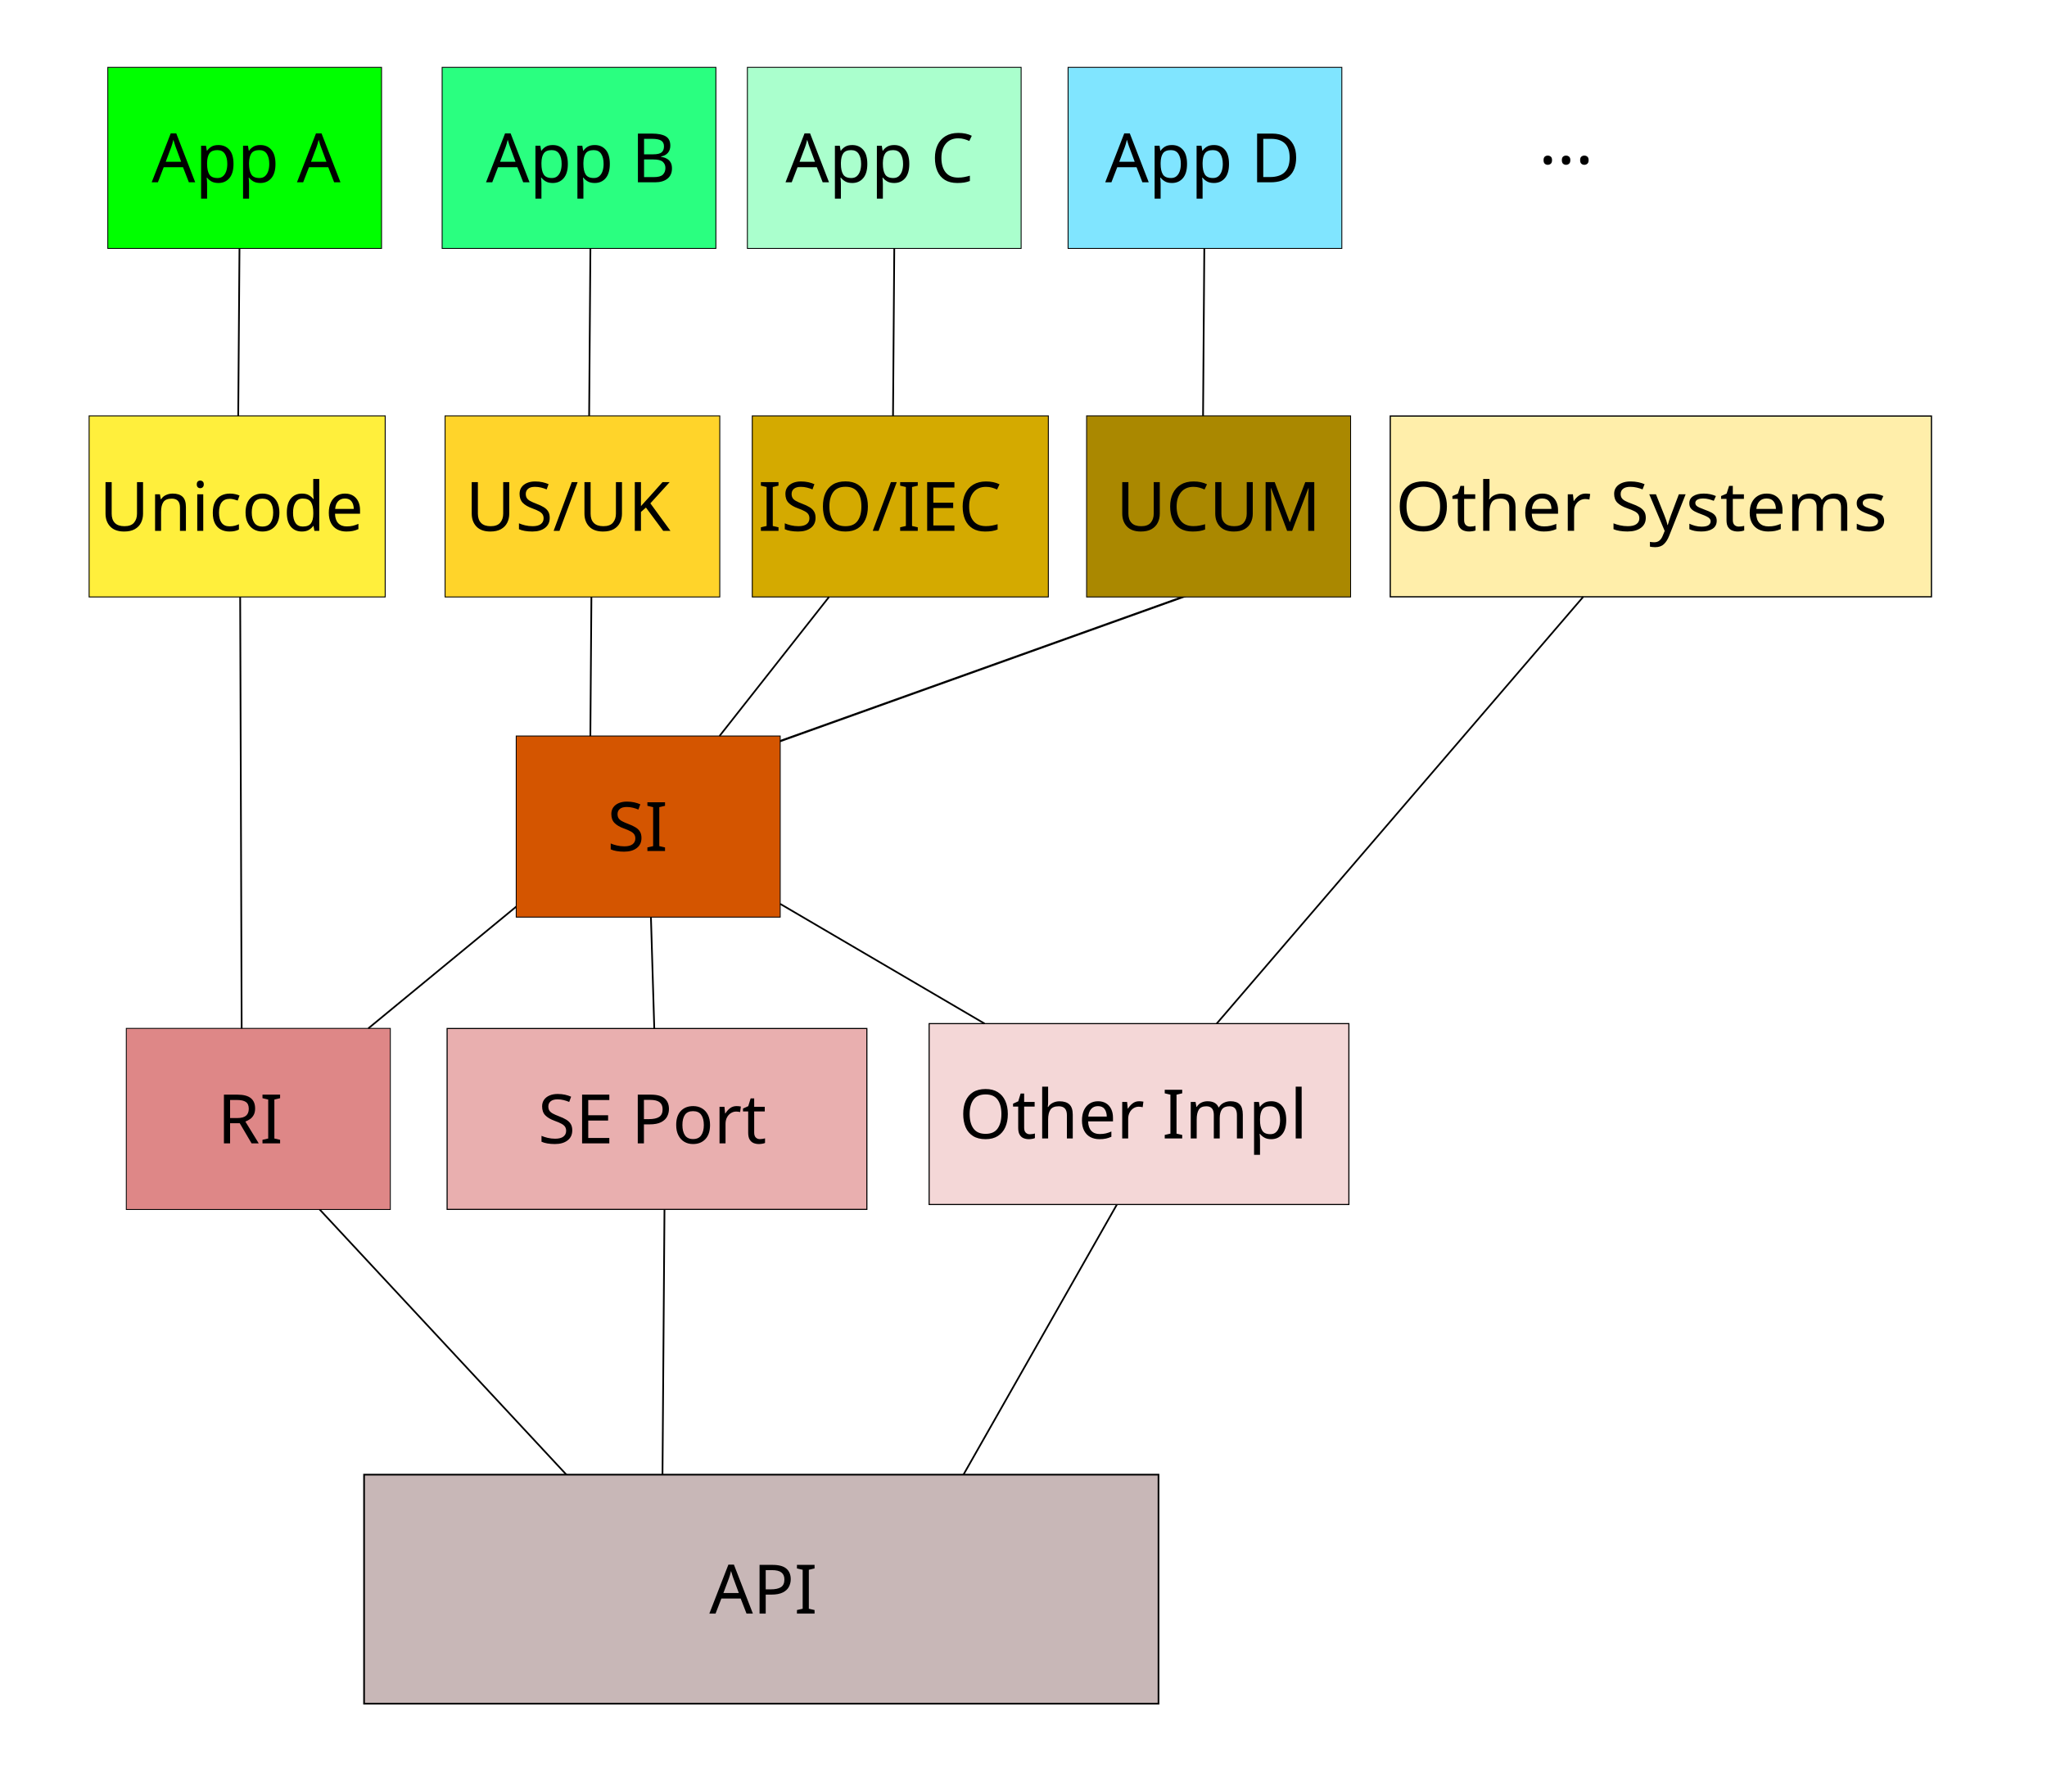
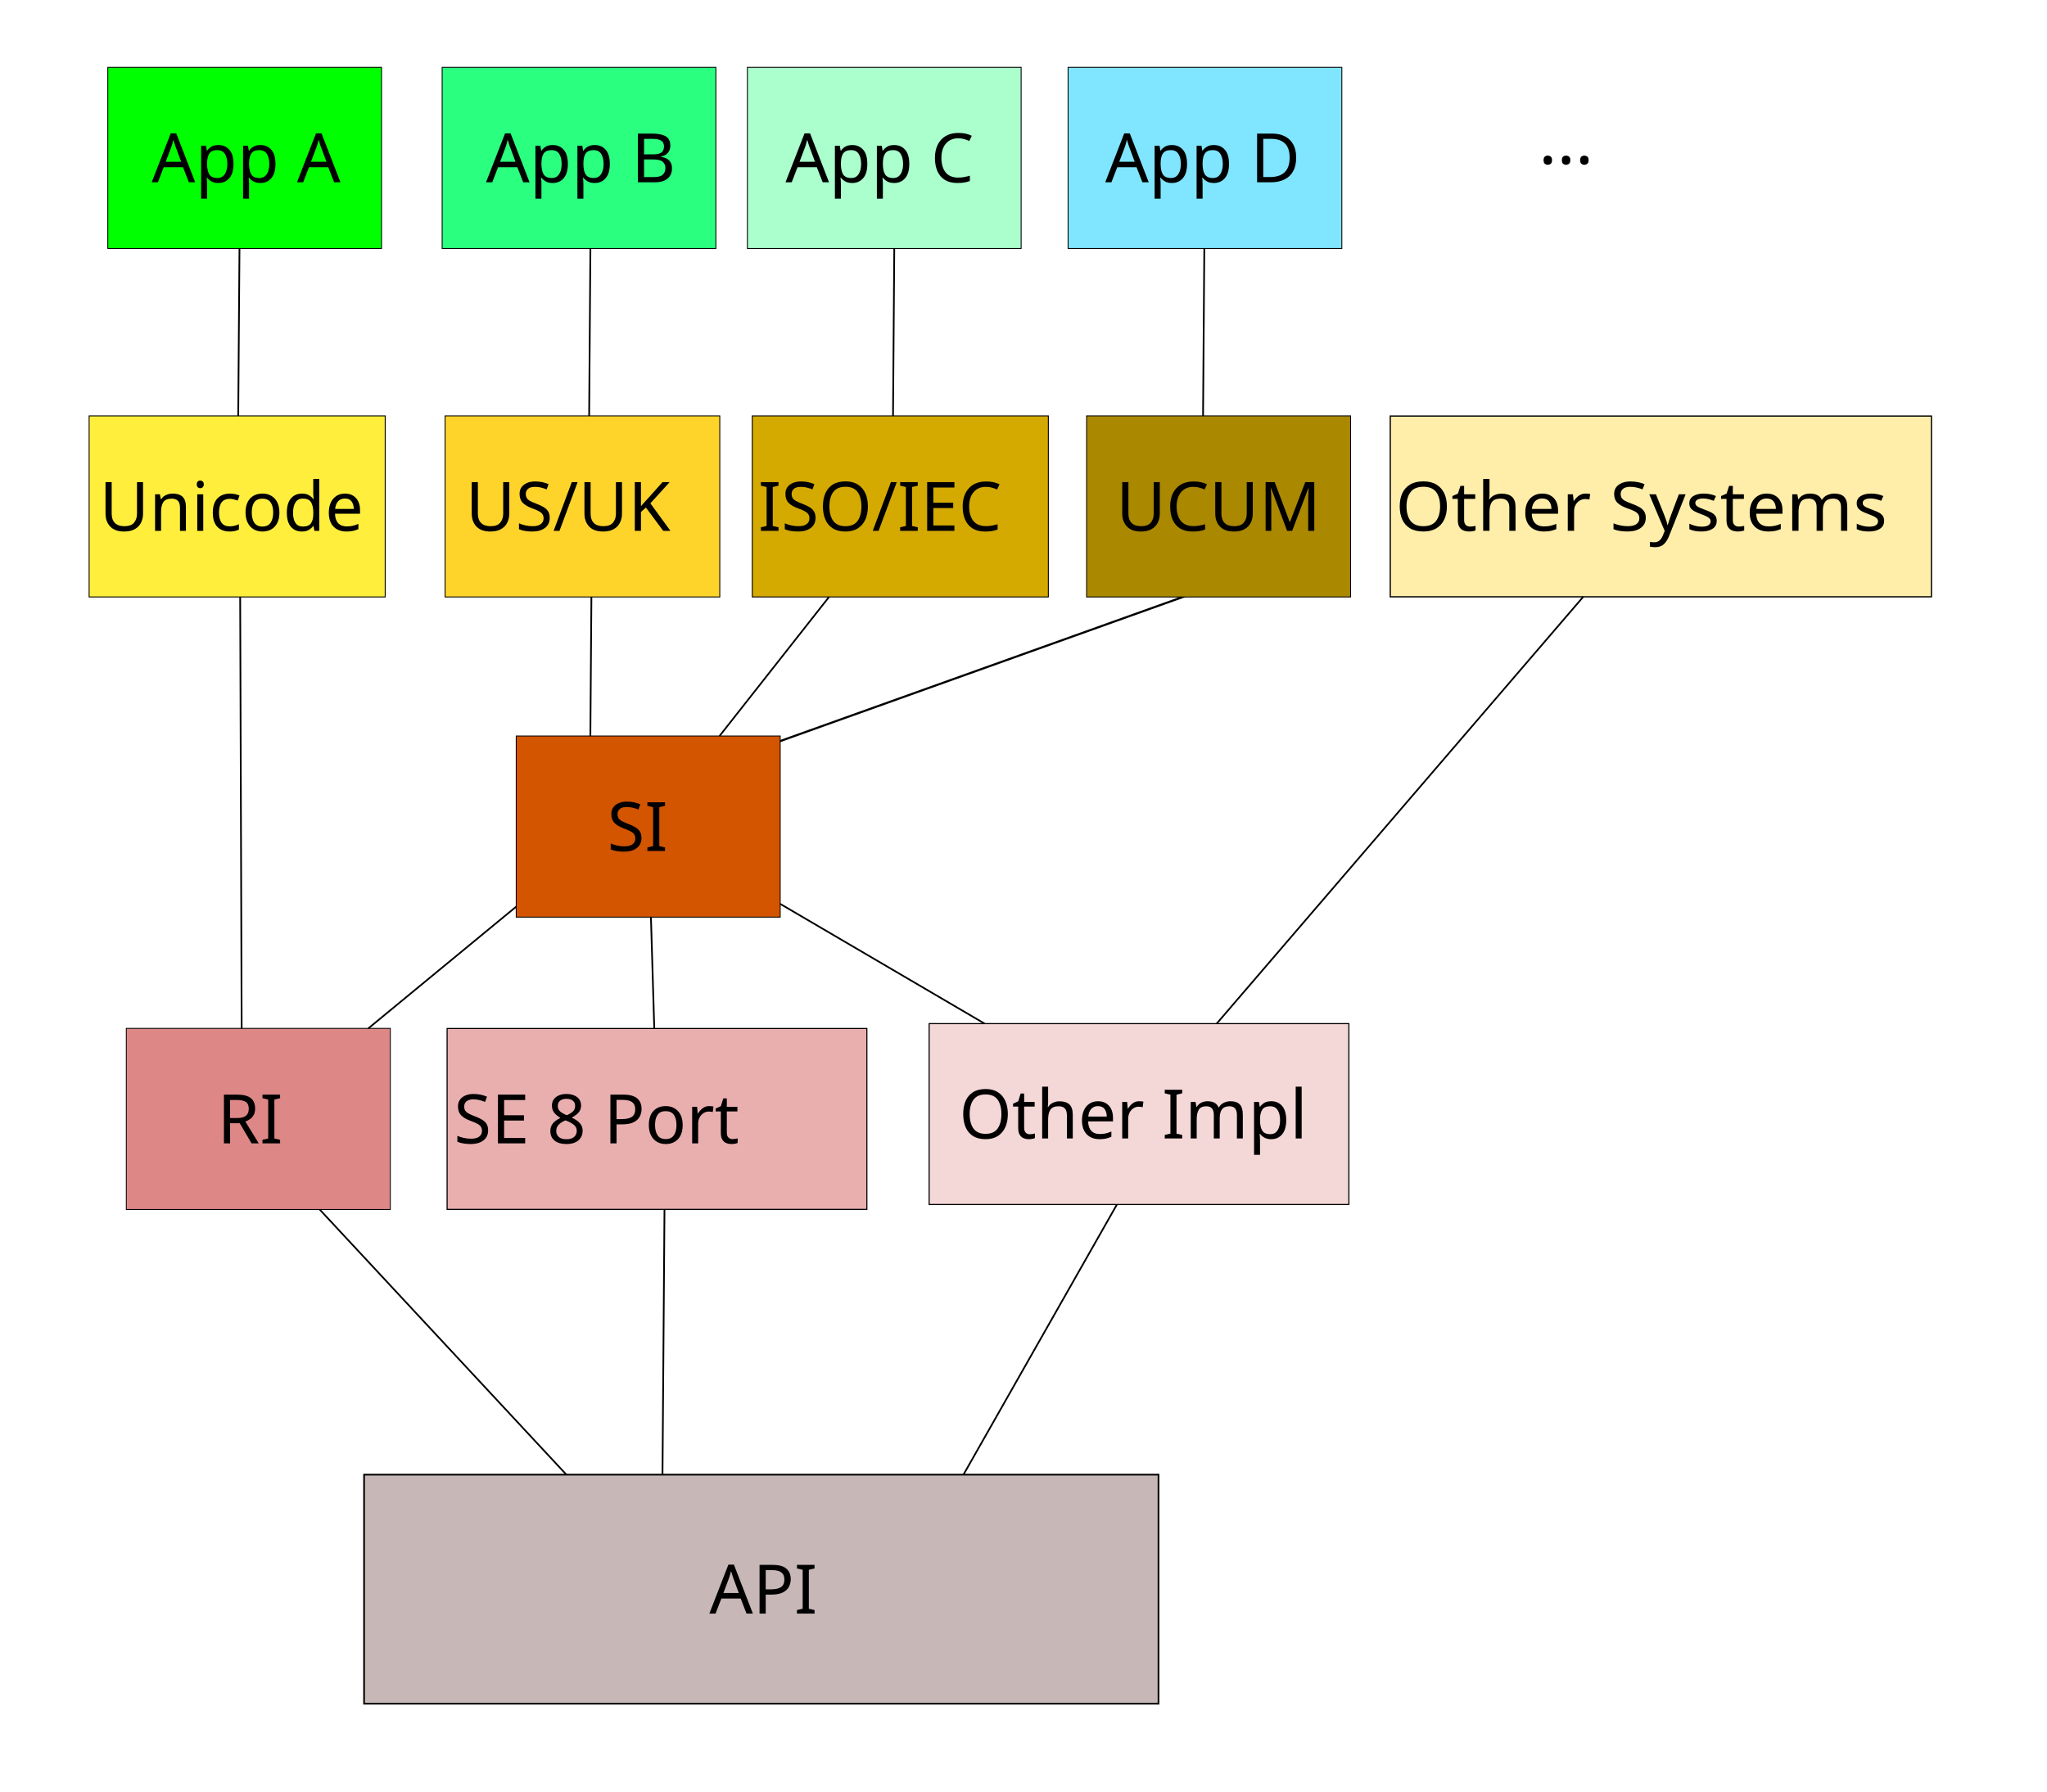
<svg xmlns="http://www.w3.org/2000/svg" width="1200" height="1050.362" id="svg2" version="1.1">
  <defs id="defs4" />
  <g id="layer1" transform="translate(0,-2.000018)">
    <path style="fill:none;fill-rule:evenodd;stroke:#000000;stroke-width:1.238px;stroke-linecap:butt;stroke-linejoin:miter;stroke-opacity:1" d="M 453.603,437.869 703.919,348.27" id="path4278" />
    <path style="fill:none;stroke:#000000;stroke-width:1px;stroke-linecap:butt;stroke-linejoin:miter;stroke-opacity:1" d="M 388.192,890.167 389.709,687.592" id="path3974-1-0" />
    <path style="fill:none;stroke:#000000;stroke-width:1px;stroke-linecap:butt;stroke-linejoin:miter;stroke-opacity:1" d="M 523.17,291.058 524.687,88.483" id="path3974-1-3" />
    <path style="fill:none;stroke:#000000;stroke-width:1px;stroke-linecap:butt;stroke-linejoin:miter;stroke-opacity:1" d="M 139.256,298.899 140.773,96.325" id="path3974-1-7" />
    <path style="fill:none;stroke:#000000;stroke-width:1px;stroke-linecap:butt;stroke-linejoin:miter;stroke-opacity:1" d="m 345.53,507.49 1.517,-202.575" id="path3974-1-6" />
    <path style="fill:none;stroke:#000000;stroke-width:1px;stroke-linecap:butt;stroke-linejoin:miter;stroke-opacity:1" d="M 345.055,288.122 346.572,85.548" id="path3974-1" />
    <path style="fill:none;stroke:#000000;stroke-width:1px;stroke-linecap:butt;stroke-linejoin:miter;stroke-opacity:1" d="M 704.857,299.362 706.374,96.788" id="path3974" />
    <path style="fill:none;stroke:#000000;stroke-width:1px;stroke-linecap:butt;stroke-linejoin:miter;stroke-opacity:1" d="M 543.714,903.791 675.143,672.362" id="path3078" />
    <path style="fill:none;stroke:#000000;stroke-width:1px;stroke-linecap:butt;stroke-linejoin:miter;stroke-opacity:1" d="M 366.571,903.791 138,658.076" id="path3074" />
    <g id="g3005" transform="translate(58,0)">
      <rect y="866.648" x="155.429" height="134.286" width="465.714" id="rect2993" style="fill:#c8b7b7;fill-rule:evenodd;stroke:#000000;stroke-width:1px;stroke-linecap:butt;stroke-linejoin:miter;stroke-opacity:1" />
      <text id="text2995" y="948.107" x="357.836" style="font-style:normal;font-weight:normal;font-size:40px;line-height:125%;font-family:Sans;letter-spacing:0px;word-spacing:0px;fill:#000000;fill-opacity:1;stroke:none" xml:space="preserve">
        <tspan y="948.107" x="357.836" id="tspan2997">API</tspan>
      </text>
    </g>
    <g id="g3053" transform="translate(4,0)">
      <rect style="fill:#e9afaf;fill-rule:evenodd;stroke:#000000;stroke-width:0.646px;stroke-linecap:butt;stroke-linejoin:miter;stroke-opacity:1" id="rect3012" width="246.068" height="106.068" x="258.109" y="605.042" />
-       <text xml:space="preserve" style="font-style:normal;font-weight:normal;font-size:40px;line-height:125%;font-family:Sans;letter-spacing:0px;word-spacing:0px;fill:#000000;fill-opacity:1;stroke:none" x="311.397" y="672.393" id="text3014">
-         <tspan id="tspan3016" x="311.397" y="672.393">SE Port</tspan>
+       <text xml:space="preserve" style="font-style:normal;font-weight:normal;font-size:40px;line-height:125%;font-family:Sans;text-align:center;letter-spacing:0px;word-spacing:0px;text-anchor:middle;fill:#000000;fill-opacity:1;stroke:none" x="382.098" y="672.393" id="text3014">
+         <tspan id="tspan3016" x="382.098" y="672.393">SE 8 Port</tspan>
      </text>
    </g>
    <g id="g3045" transform="translate(16,4.285695)">
      <rect y="600.69" x="58.042" height="106.202" width="154.773" id="rect3028" style="fill:#de8787;fill-rule:evenodd;stroke:#000000;stroke-width:0.513px;stroke-linecap:butt;stroke-linejoin:miter;stroke-opacity:1" />
      <text id="text3030" y="668.107" x="111.397" style="font-style:normal;font-weight:normal;font-size:40px;line-height:125%;font-family:Sans;letter-spacing:0px;word-spacing:0px;fill:#000000;fill-opacity:1;stroke:none" xml:space="preserve">
        <tspan y="668.107" x="111.397" id="tspan3032">RI</tspan>
      </text>
    </g>
    <g id="g3069" transform="translate(58,0)">
      <rect y="602.185" x="486.68" height="106.068" width="246.068" id="rect3060" style="fill:#f4d7d7;fill-rule:evenodd;stroke:#000000;stroke-width:0.646px;stroke-linecap:butt;stroke-linejoin:miter;stroke-opacity:1" />
      <text id="text3062" y="667.003" x="506.15" style="font-style:normal;font-weight:normal;font-size:39.849px;line-height:125%;font-family:Sans;letter-spacing:0px;word-spacing:0px;fill:#000000;fill-opacity:1;stroke:none" xml:space="preserve" transform="scale(0.9962173,1.003797)">
        <tspan y="667.003" x="506.15" id="tspan3064">Other Impl</tspan>
      </text>
    </g>
    <path style="fill:none;stroke:#000000;stroke-width:1px;stroke-linecap:butt;stroke-linejoin:miter;stroke-opacity:1" d="M 215.92,604.976 366.571,480.934" id="path3113" />
    <g id="g3097" transform="translate(283.7143,-2.857143)">
      <rect style="fill:#d45500;fill-rule:evenodd;stroke:#000000;stroke-width:0.513px;stroke-linecap:butt;stroke-linejoin:miter;stroke-opacity:1" id="rect3084" width="154.773" height="106.202" x="18.899" y="436.404" />
      <text xml:space="preserve" style="font-style:normal;font-weight:normal;font-size:40px;line-height:125%;font-family:Sans;letter-spacing:0px;word-spacing:0px;fill:#000000;fill-opacity:1;stroke:none" x="72.254" y="503.821" id="text3086">
        <tspan id="tspan3088" x="72.254" y="503.821">SI</tspan>
      </text>
    </g>
    <g id="g3426" transform="translate(214.5714,-0.4316557)">
      <rect y="246.267" x="46.345" height="106.191" width="161.036" id="rect3104" style="fill:#ffd42a;fill-rule:evenodd;stroke:#000000;stroke-width:0.523px;stroke-linecap:butt;stroke-linejoin:miter;stroke-opacity:1" />
      <text id="text3106" y="313.679" x="58.371" style="font-style:normal;font-weight:normal;font-size:40px;line-height:125%;font-family:Sans;letter-spacing:0px;word-spacing:0px;fill:#000000;fill-opacity:1;stroke:none" xml:space="preserve">
        <tspan y="313.679" x="58.371" id="tspan3108">US/UK</tspan>
      </text>
    </g>
    <path style="fill:none;stroke:#000000;stroke-width:1px;stroke-linecap:butt;stroke-linejoin:miter;stroke-opacity:1" d="m 383.552,605.042 -1.959,-65.294" id="path3115" />
    <g id="g3414" transform="translate(239.5172,-0.4316512)">
      <rect style="fill:#aa8800;fill-rule:evenodd;stroke:#000000;stroke-width:0.513px;stroke-linecap:butt;stroke-linejoin:miter;stroke-opacity:1" id="rect3894" width="154.773" height="106.202" x="397.471" y="246.261" />
      <text xml:space="preserve" style="font-style:normal;font-weight:normal;font-size:40px;line-height:125%;font-family:Sans;letter-spacing:0px;word-spacing:0px;fill:#000000;fill-opacity:1;stroke:none" x="414.779" y="313.679" id="text3896">
        <tspan id="tspan3898" x="414.779" y="313.679">UCUM</tspan>
      </text>
    </g>
    <g id="g3400" transform="translate(268,-0.4291848)">
      <rect style="fill:#ffeeaa;fill-rule:evenodd;stroke:#000000;stroke-width:0.733px;stroke-linecap:butt;stroke-linejoin:miter;stroke-opacity:1" id="rect3905" width="317.245" height="105.986" x="547.008" y="246.369" />
      <text transform="scale(1.02423,0.976343)" xml:space="preserve" style="font-style:normal;font-weight:normal;font-size:40.965px;line-height:125%;font-family:Sans;letter-spacing:0px;word-spacing:0px;fill:#000000;fill-opacity:1;stroke:none" x="536.98" y="321.277" id="text3907">
        <tspan id="tspan3909" x="536.98" y="321.277">Other Systems</tspan>
      </text>
    </g>
    <g id="g3943" transform="translate(175.149,2.212746)">
      <rect y="39.266" x="84.047" height="106.192" width="160.478" id="rect3934" style="fill:#2aff80;fill-rule:evenodd;stroke:#000000;stroke-width:0.522px;stroke-linecap:butt;stroke-linejoin:miter;stroke-opacity:1" />
      <text id="text3936" y="106.679" x="109.774" style="font-style:normal;font-weight:normal;font-size:40px;line-height:125%;font-family:Sans;letter-spacing:0px;word-spacing:0px;fill:#000000;fill-opacity:1;stroke:none" xml:space="preserve">
        <tspan y="106.679" x="109.774" id="tspan3938">App B</tspan>
      </text>
    </g>
    <g id="g4257" transform="translate(232,-2.212746)">
      <rect style="fill:#80e5ff;fill-opacity:1;fill-rule:evenodd;stroke:#000000;stroke-width:0.522px;stroke-linecap:butt;stroke-linejoin:miter;stroke-opacity:1" id="rect3950" width="160.478" height="106.192" x="394.135" y="43.692" />
      <text xml:space="preserve" style="font-style:normal;font-weight:normal;font-size:40px;line-height:125%;font-family:Sans;letter-spacing:0px;word-spacing:0px;fill:#000000;fill-opacity:1;stroke:none" x="415.908" y="111.104" id="text3952">
        <tspan id="tspan3954" x="415.908" y="111.104">App D</tspan>
      </text>
    </g>
    <text xml:space="preserve" style="font-style:normal;font-weight:normal;font-size:40px;line-height:125%;font-family:Sans;letter-spacing:0px;word-spacing:0px;fill:#000000;fill-opacity:1;stroke:none" x="902" y="98.076" id="text3959">
      <tspan id="tspan3961" x="902" y="98.076">...</tspan>
    </text>
    <g id="g3419" transform="translate(217.9692,-1.999995)">
      <g id="g3412">
        <rect y="247.845" x="223.032" height="106.171" width="173.563" id="rect3394" style="fill:#d4aa00;fill-rule:evenodd;stroke:#000000;stroke-width:0.543px;stroke-linecap:butt;stroke-linejoin:miter;stroke-opacity:1" />
        <text id="text3396" y="315.247" x="226.487" style="font-style:normal;font-weight:normal;font-size:40px;line-height:125%;font-family:Sans;letter-spacing:0px;word-spacing:0px;fill:#000000;fill-opacity:1;stroke:none" xml:space="preserve">
          <tspan y="315.247" x="226.487" id="tspan3398">ISO/IEC</tspan>
        </text>
      </g>
      <text xml:space="preserve" style="font-style:normal;font-weight:normal;font-size:40px;line-height:125%;font-family:sans-serif;letter-spacing:0px;word-spacing:0px;fill:#000000;fill-opacity:1;stroke:none;stroke-width:1px;stroke-linecap:butt;stroke-linejoin:miter;stroke-opacity:1" x="324.68" y="373.699" id="text3408">
        <tspan id="tspan3410" x="324.68" y="373.699" />
      </text>
    </g>
    <g id="g4262" transform="translate(216,0.6443977)">
      <rect style="fill:#aaffcd;fill-opacity:1;fill-rule:evenodd;stroke:#000000;stroke-width:0.522px;stroke-linecap:butt;stroke-linejoin:miter;stroke-opacity:1" id="rect3433" width="160.478" height="106.192" x="222.133" y="40.834" />
      <text xml:space="preserve" style="font-style:normal;font-weight:normal;font-size:40px;line-height:125%;font-family:Sans;letter-spacing:0px;word-spacing:0px;fill:#000000;fill-opacity:1;stroke:none" x="244.482" y="108.247" id="text3435">
        <tspan id="tspan3437" x="244.482" y="108.247">App C</tspan>
      </text>
    </g>
    <g transform="translate(-6.105226,1.568349)" id="g4198">
      <g id="g4206" transform="translate(12,-2)">
        <rect y="246.276" x="46.355" height="106.171" width="173.563" id="rect4200" style="fill:#ffef3c;fill-opacity:1;fill-rule:evenodd;stroke:#000000;stroke-width:0.543px;stroke-linecap:butt;stroke-linejoin:miter;stroke-opacity:1" />
        <text id="text4202" y="313.679" x="52.371" style="font-style:normal;font-weight:normal;font-size:40px;line-height:125%;font-family:Sans;letter-spacing:0px;word-spacing:0px;fill:#000000;fill-opacity:1;stroke:none" xml:space="preserve">
          <tspan y="313.679" x="52.371" id="tspan4204">Unicode</tspan>
        </text>
      </g>
    </g>
    <path style="fill:none;fill-rule:evenodd;stroke:#000000;stroke-width:1px;stroke-linecap:butt;stroke-linejoin:miter;stroke-opacity:1" d="m 140.795,352.016 0.869,252.959" id="path4211" />
    <g transform="translate(-20.85098,2.212746)" id="g4245">
      <rect style="fill:#00ff00;fill-rule:evenodd;stroke:#000000;stroke-width:0.522px;stroke-linecap:butt;stroke-linejoin:miter;stroke-opacity:1" id="rect4247" width="160.478" height="106.192" x="84.047" y="39.266" />
      <text xml:space="preserve" style="font-style:normal;font-weight:normal;font-size:40px;line-height:125%;font-family:Sans;letter-spacing:0px;word-spacing:0px;fill:#000000;fill-opacity:1;stroke:none" x="109.774" y="106.679" id="text4249">
        <tspan id="tspan4251" x="109.774" y="106.679">App A</tspan>
      </text>
    </g>
    <path style="fill:none;fill-rule:evenodd;stroke:#000000;stroke-width:1px;stroke-linecap:butt;stroke-linejoin:miter;stroke-opacity:1" d="m 421.804,433.547 64.186,-81.531" id="path4274" />
    <path style="fill:none;fill-rule:evenodd;stroke:#000000;stroke-width:1px;stroke-linecap:butt;stroke-linejoin:miter;stroke-opacity:1" d="M 577.197,602.185 457.387,531.989" id="path4280" />
    <path style="fill:none;fill-rule:evenodd;stroke:#000000;stroke-width:1px;stroke-linecap:butt;stroke-linejoin:miter;stroke-opacity:1" d="M 928.129,351.926 713.251,602.185" id="path4208" />
  </g>
</svg>
